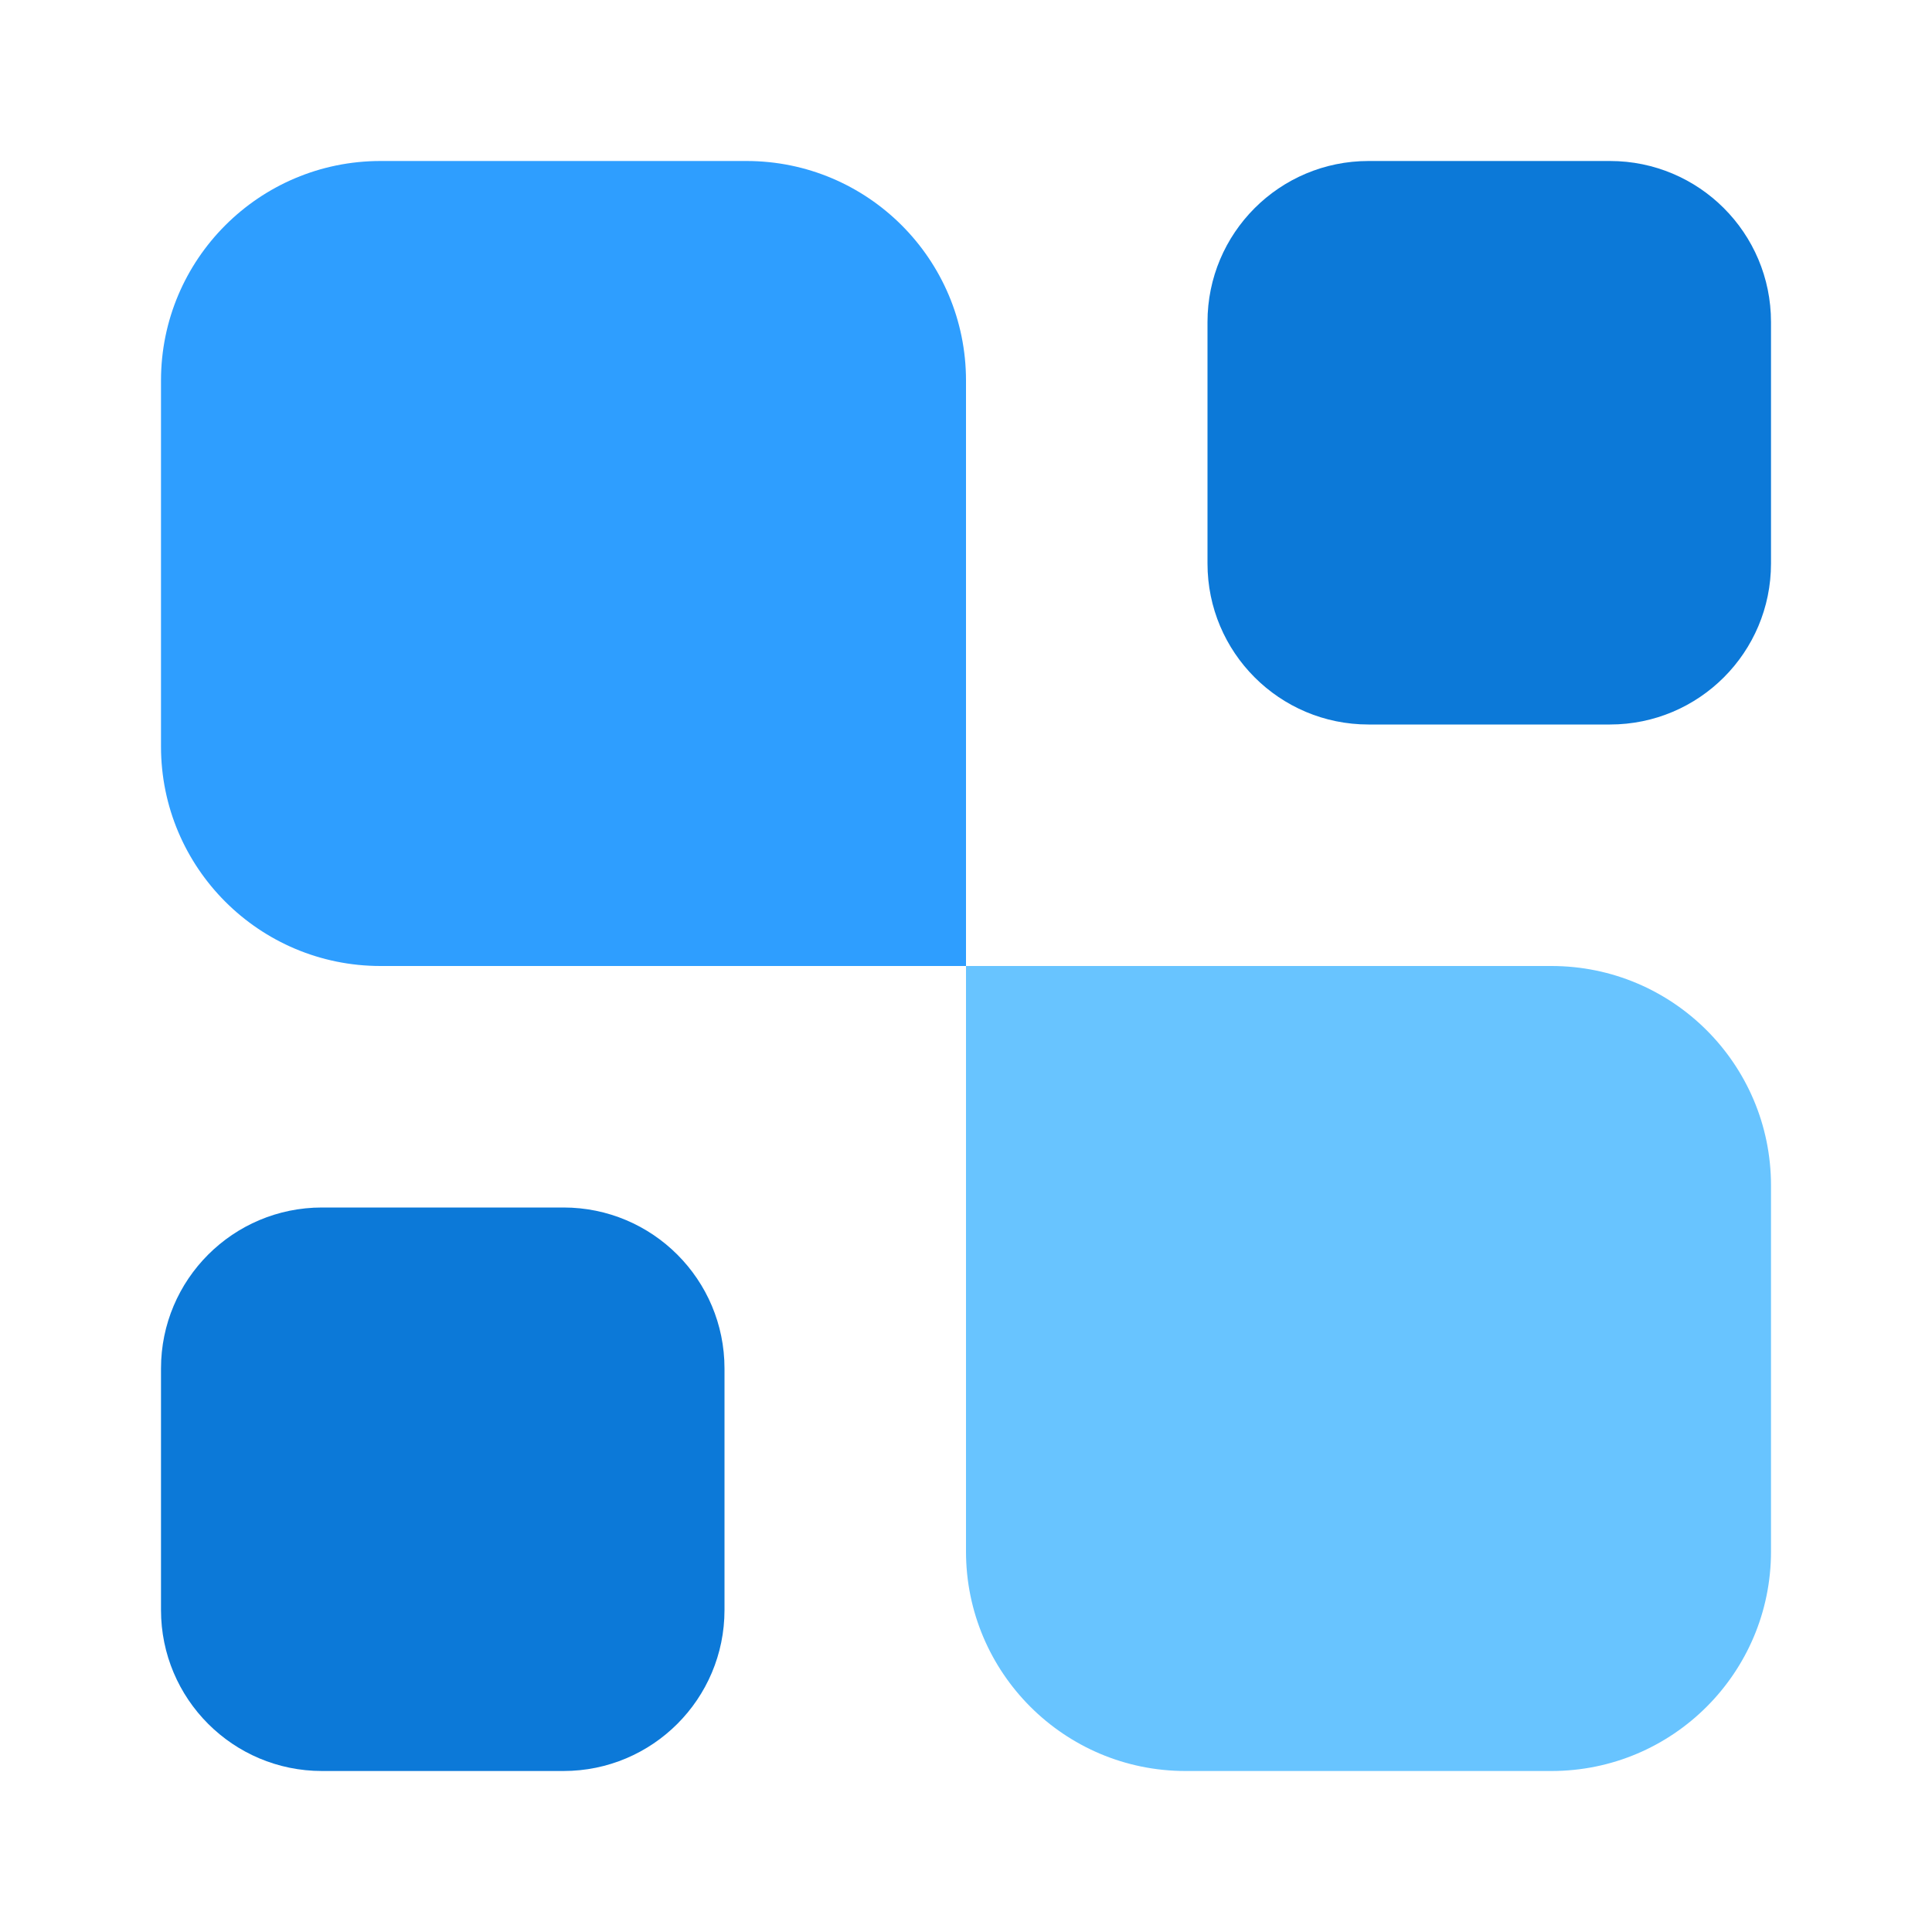
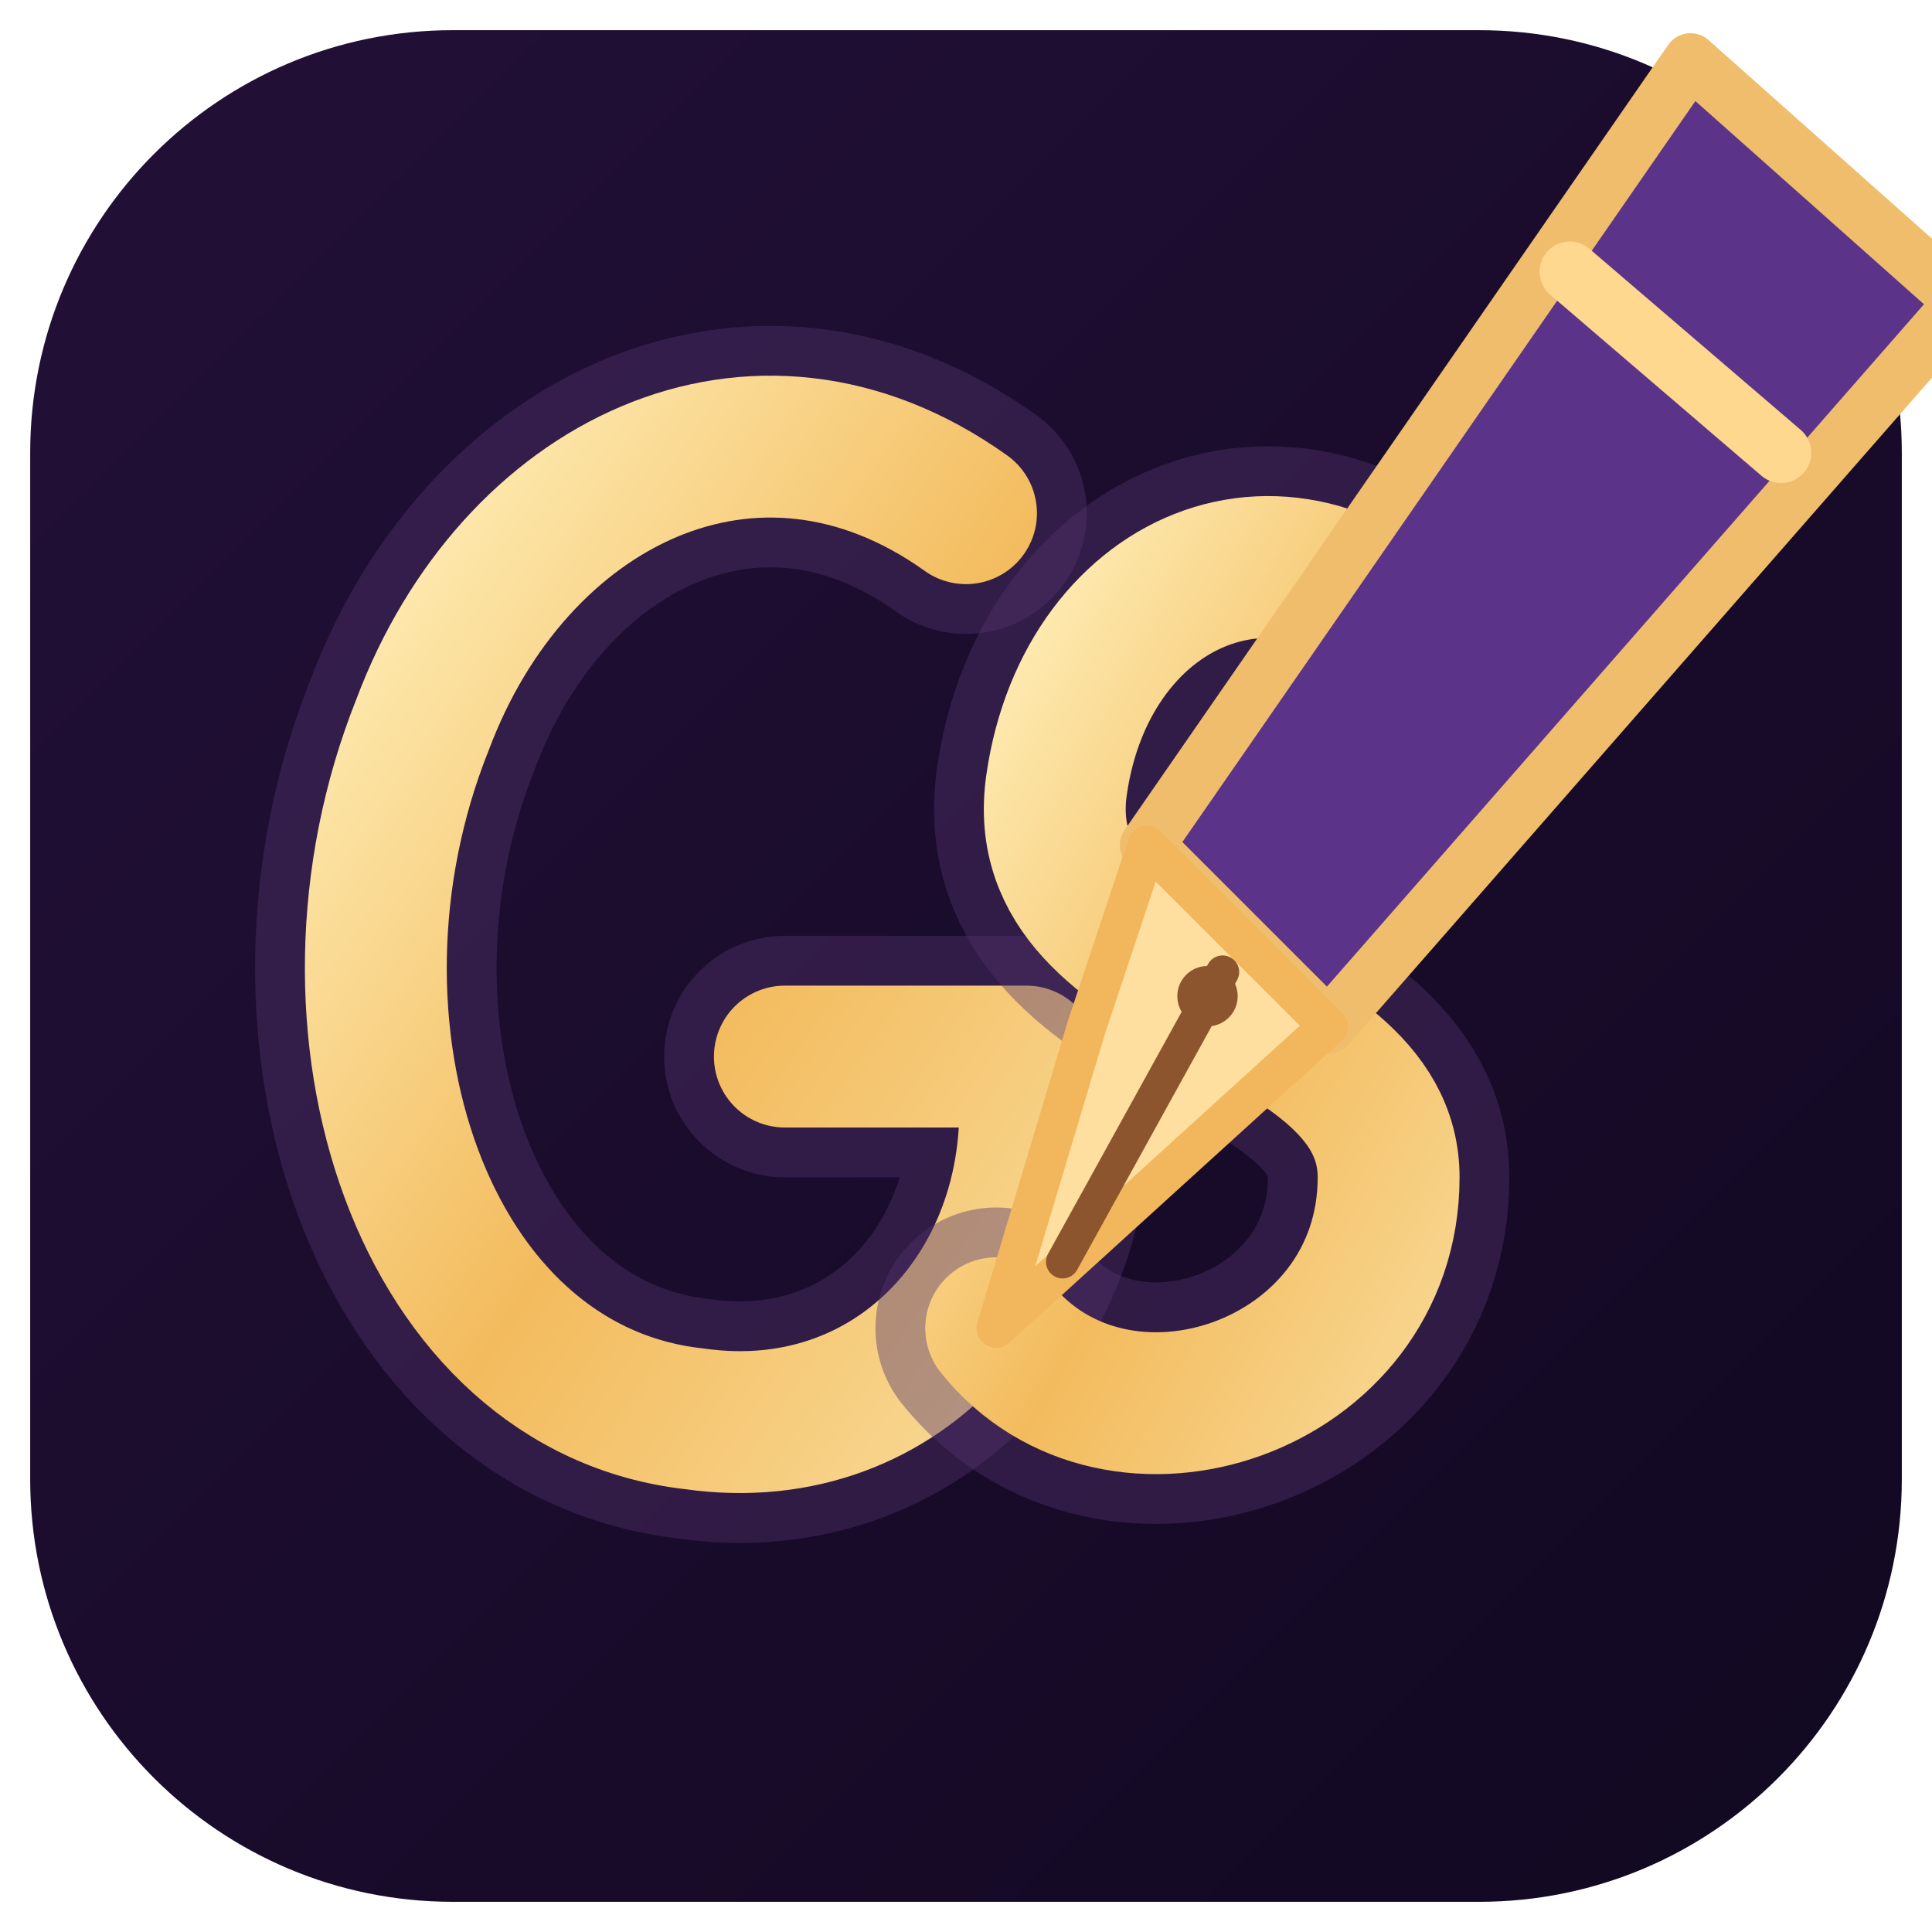
- <svg xmlns="http://www.w3.org/2000/svg" width="24" height="24" viewBox="0 0 24 24" fill="none">
-   <path d="M22 19.273C22 20.779 20.779 22 19.273 22H14.727C13.221 22 12 20.779 12 19.273V12H19.273C20.779 12 22 13.221 22 14.727V19.273Z" fill="#68C4FF" />
-   <path d="M20 2C21.105 2 22 2.895 22 4V7C22 8.105 21.105 9 20 9H17C15.895 9 15 8.105 15 7V4C15 2.895 15.895 2 17 2H20Z" fill="#0C79D8" />
-   <path d="M7 15C8.105 15 9 15.895 9 17V20C9 21.105 8.105 22 7 22H4C2.895 22 2 21.105 2 20V17C2 15.895 2.895 15 4 15H7Z" fill="#0C79D8" />
-   <path d="M12 12H4.727C3.221 12 2 10.779 2 9.273V4.727C2 3.221 3.221 2 4.727 2H9.273C10.779 2 12 3.221 12 4.727V12Z" fill="#2E9EFF" />
+ <svg xmlns="http://www.w3.org/2000/svg" width="64" height="64" viewBox="0 0 64 64" role="img" aria-label="GS Pen, handwritten GS finished by a fountain pen">
+   <defs>
+     <linearGradient id="bg" x1="0" y1="0" x2="1" y2="1">
+       <stop offset="0" stop-color="#231038" />
+       <stop offset="1" stop-color="#110821" />
+     </linearGradient>
+     <linearGradient id="ink" x1="0" y1="0" x2="1" y2="1">
+       <stop offset="0" stop-color="#fff1bc" />
+       <stop offset="0.55" stop-color="#f3bb5d" />
+       <stop offset="1" stop-color="#f8d995" />
+     </linearGradient>
+   </defs>
+   <rect x="1" y="1" width="62" height="62" rx="14" fill="url(#bg)" />
+   <path d="M32 17C25 12 17 16 14 24C10 34 14 46 23 47C30 48 35 42 34 35L26 35" fill="none" stroke="#52316b" stroke-width="8" opacity=".42" stroke-linecap="round" stroke-linejoin="round" />
+   <path d="M32 17C25 12 17 16 14 24C10 34 14 46 23 47C30 48 35 42 34 35L26 35" fill="none" stroke="url(#ink)" stroke-width="4.7" stroke-linecap="round" stroke-linejoin="round" />
+   <path d="M48 22C43 16 36 19 35 26C34 33 46 33 46 39C46 46 37 49 33 44" fill="none" stroke="#52316b" stroke-width="8" opacity=".42" stroke-linecap="round" stroke-linejoin="round" />
+   <path d="M48 22C43 16 36 19 35 26C34 33 46 33 46 39C46 46 37 49 33 44" fill="none" stroke="url(#ink)" stroke-width="4.7" stroke-linecap="round" stroke-linejoin="round" />
+   <path d="M56 2L65 10L44 34L38 28Z" fill="#5b348a" stroke="#f0bd6d" stroke-width="1.8" stroke-linejoin="round" />
+   <path d="M52 9L59 15" stroke="#ffd890" stroke-width="2" stroke-linecap="round" />
+   <path d="M38 28L44 34L33 44L36 34Z" fill="#ffdfa0" stroke="#f2b75d" stroke-width="1.3" stroke-linejoin="round" />
+   <path d="M40.5 32.2L35.2 41.8" stroke="#8d552e" stroke-width="1.1" stroke-linecap="round" />
+   <circle cx="40" cy="33" r="1" fill="#8d552e" />
</svg>
